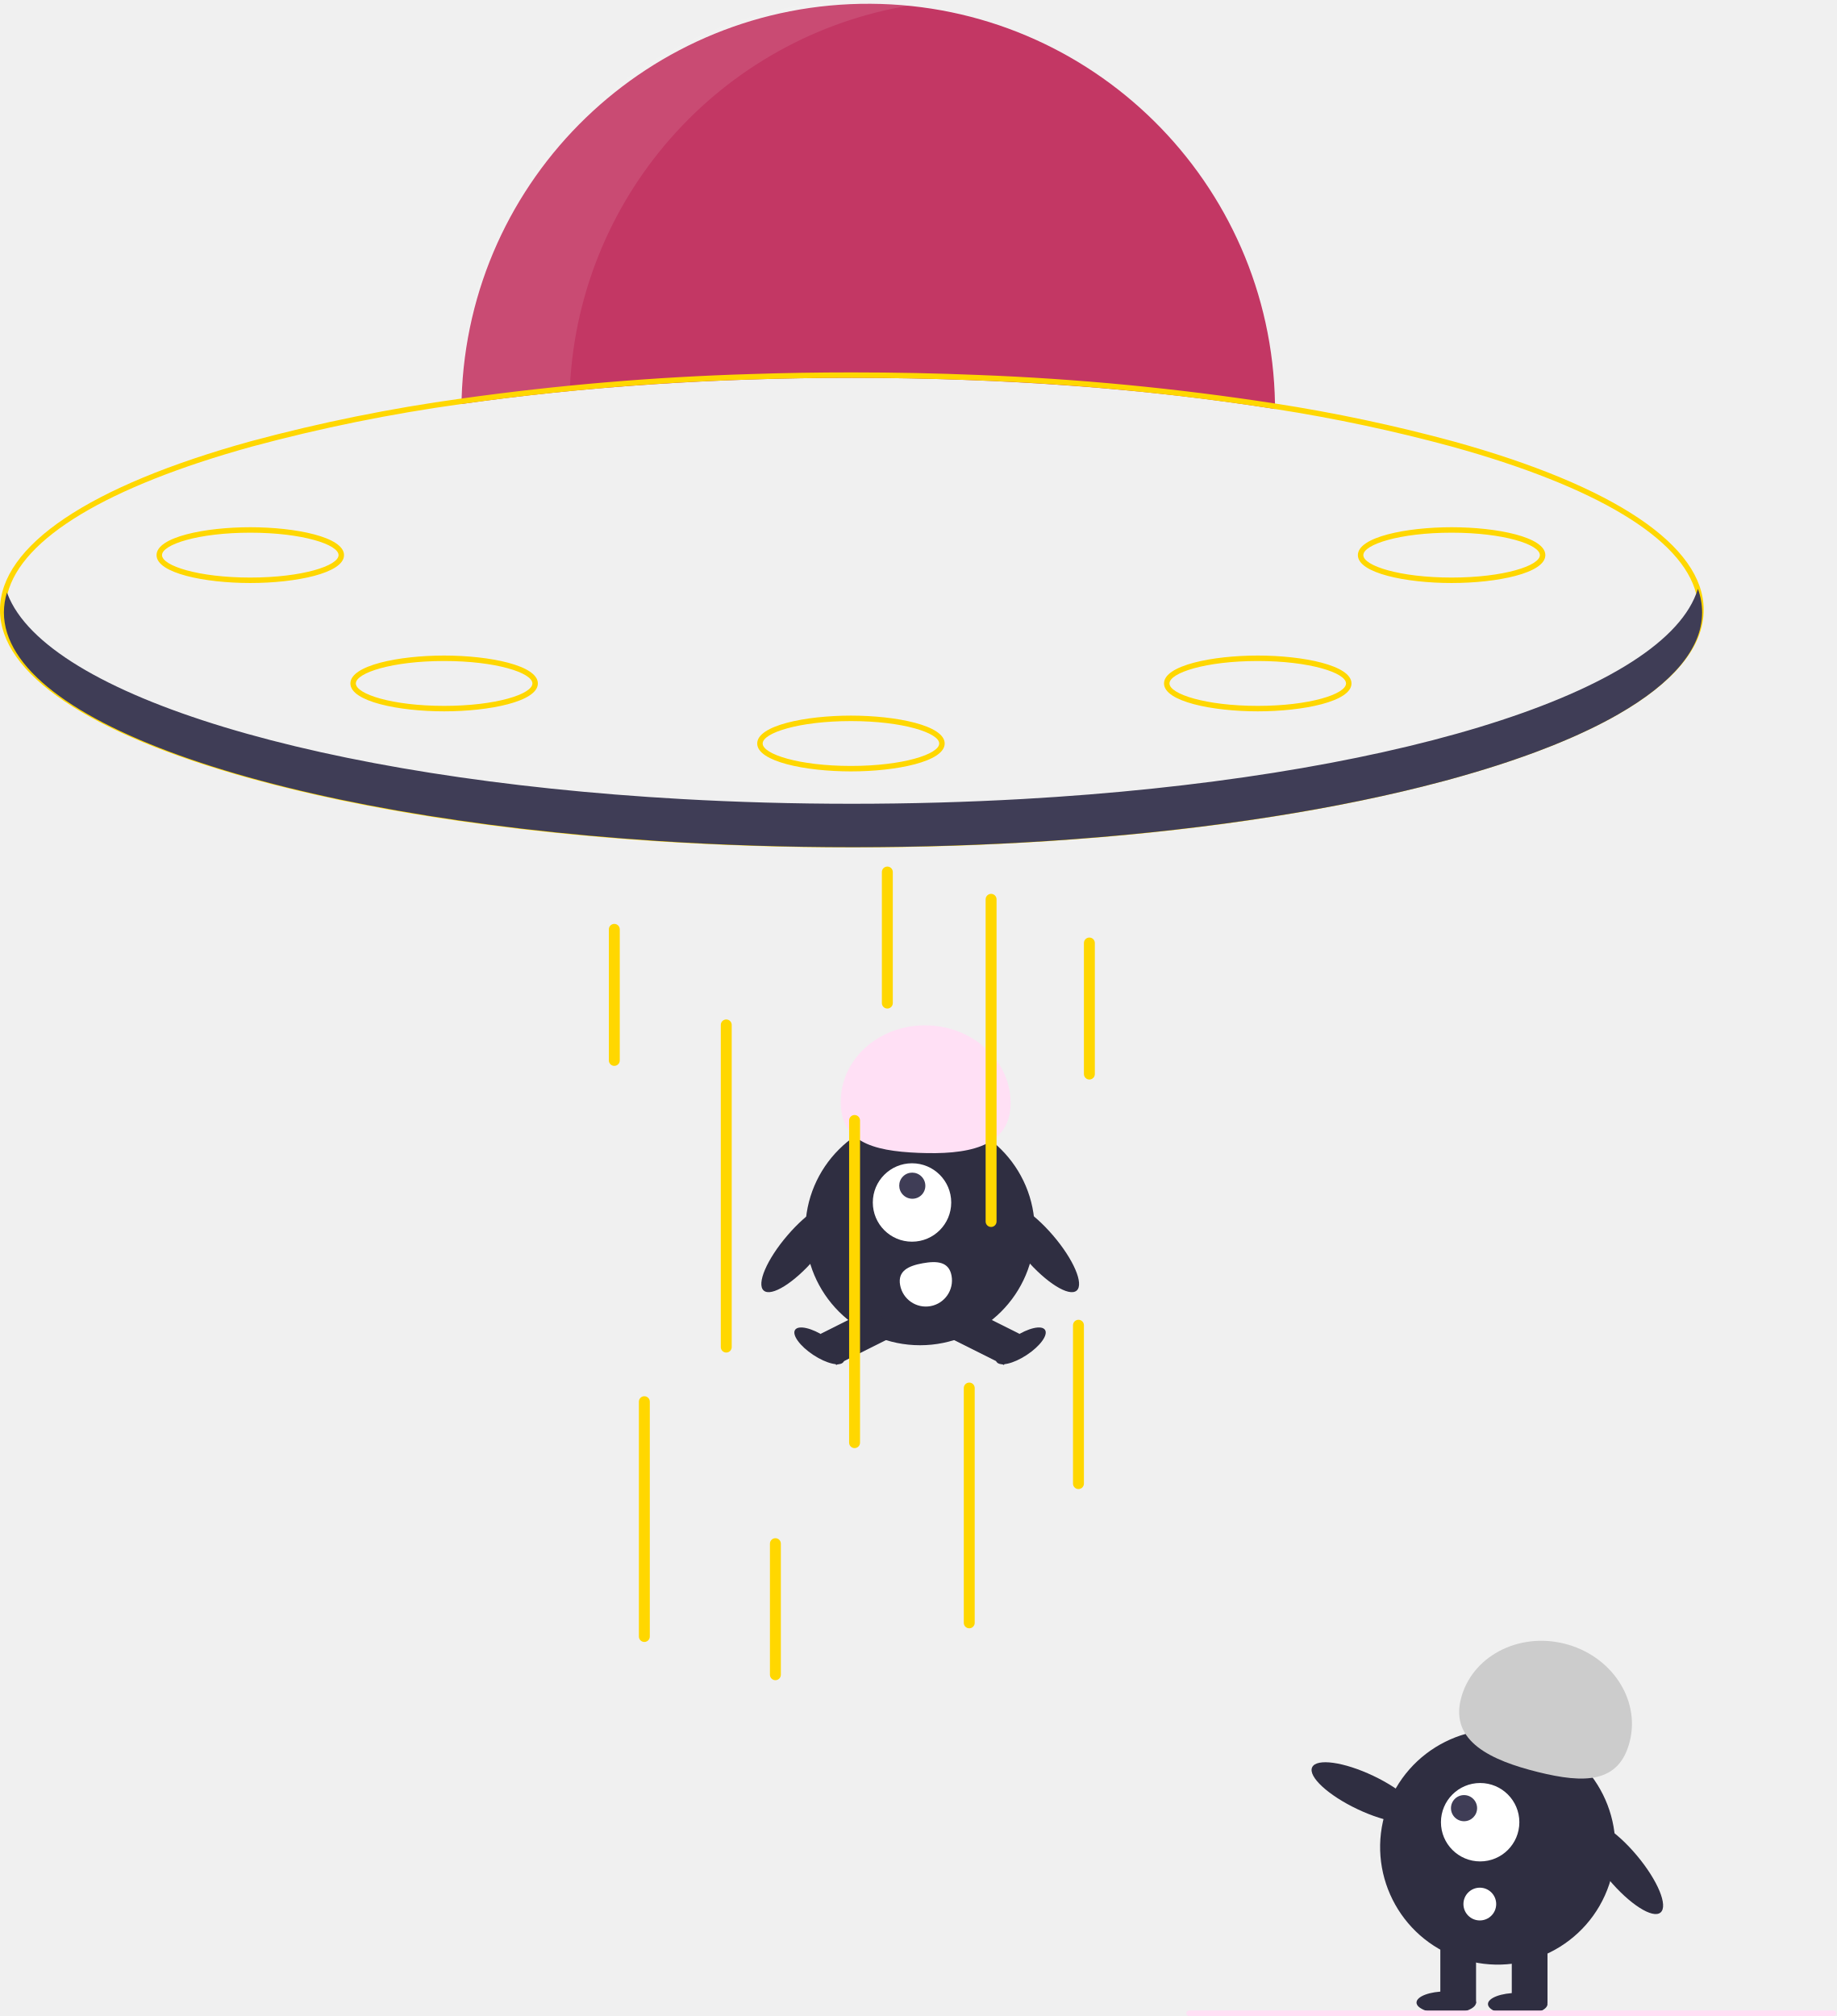
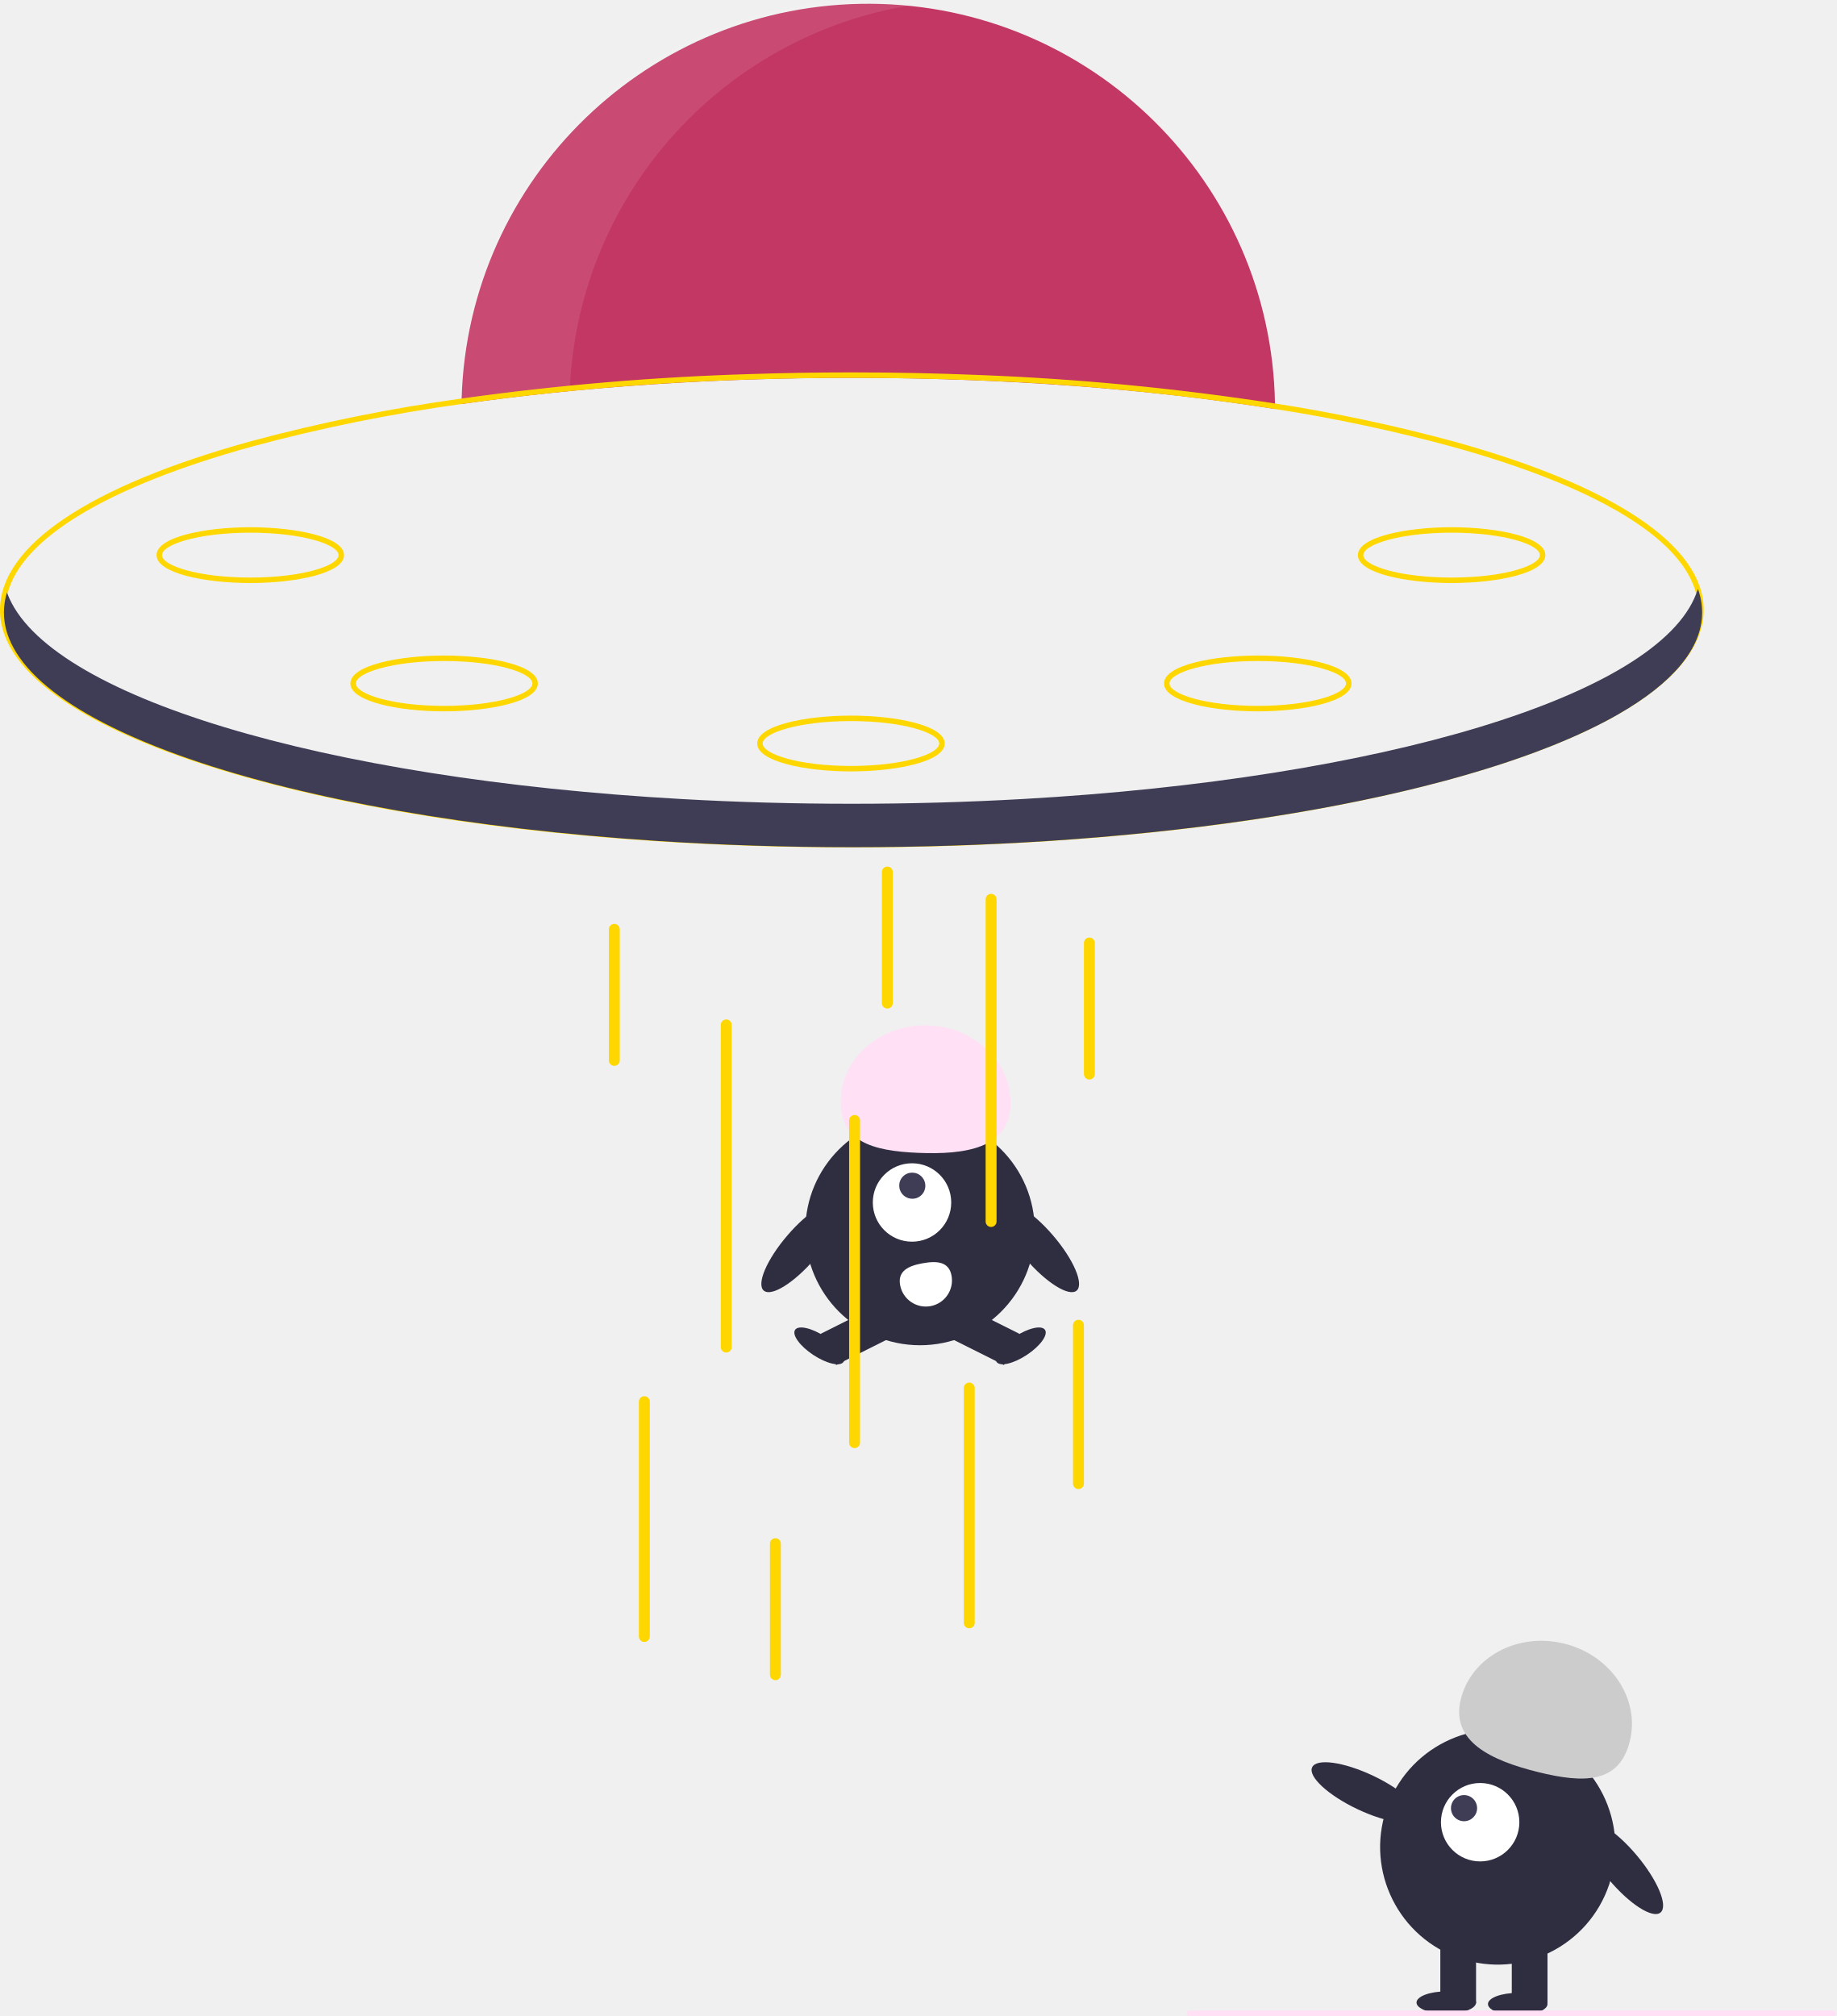
<svg xmlns="http://www.w3.org/2000/svg" data-name="Layer 1" width="672.532" height="738.394" viewBox="0 0 672.532 738.394">
  <path d="M730.734,230.607c-46.62-7.44-99.71-11.41-155-11.41-50.6,0-99.35,3.32-142.98,9.58.01-.67.02-1.34.05-2.01a148.999,148.999,0,0,1,297.91,1.82C730.724,229.267,730.734,229.937,730.734,230.607Z" transform="translate(-263.7342 -80.80301)" fill="#c33764" />
  <g opacity="0.1">
    <path d="M601.285,82.144A149.047,149.047,0,0,0,432.353,225.373c-.03.67-.04,1.34-.05,2.01,12.962-1.86,26.385-3.454,40.165-4.784A149.022,149.022,0,0,1,601.285,82.144Z" transform="translate(-263.7342 -80.80301)" fill="#fff" />
  </g>
  <path d="M795.914,242.427a600.121,600.121,0,0,0-65.2-13.84,943.364,943.364,0,0,0-108.74-10.45c-15.17-.62-30.62-.94-46.24-.94-12.38,0-24.66.2-36.77.6a973.29,973.29,0,0,0-106.16,8.97,624.292,624.292,0,0,0-77.25,15.66c-59.21,16.37-91.82,38.31-91.82,61.77s32.61,45.4,91.82,61.77c41.64,11.52,92.98,19.37,148.92,22.97,23.09,1.5,46.96,2.26,71.26,2.26,24.38,0,48.33-.77,71.49-2.27,50.91-3.29,98.01-10.1,137.43-20,.21-.06.41-.11.62-.16,2.66-.66,5.28-1.35,7.87-2.04.93-.26,1.85-.51,2.77-.76a.978.978,0,0,1,.16-.05c.88-.24,1.75-.49,2.62-.73,1.74-.5,3.46-.99,5.15-1.5.08-.02.15-.04.22-.06,1.47-.44,2.91-.88,4.34-1.32,1.17-.37,2.33-.73,3.48-1.1q1.261-.405,2.49-.81c.6-.2,1.19-.39,1.77-.59.79-.26,1.58-.53,2.36-.8.33-.11.66-.22.98-.34.75-.25,1.48-.51,2.21-.77.79-.28,1.58-.57,2.36-.85.65-.23,1.3-.47,1.94-.71.54-.21,1.07-.41,1.61-.61,1.47-.55,2.91-1.12,4.33-1.68.71-.29,1.42-.57,2.12-.86.69-.28,1.39-.57,2.07-.86q1.679-.705,3.3-1.41c.52-.24,1.05-.47,1.56-.69.39-.18.77-.35,1.16-.53.28-.12.56-.25.83-.38,1.01-.46,2.01-.93,2.99-1.4q5.64-2.7,10.53-5.52c20.45-11.71,31.24-24.7,31.24-38.2C887.734,280.737,855.124,258.797,795.914,242.427Zm-.54,121.62c-41.69,11.53-93.17,19.38-149.26,22.95-22.81,1.45-46.39,2.2-70.38,2.2-23.91,0-47.41-.74-70.15-2.19-56.18-3.56-107.74-11.41-149.49-22.96-58.27-16.12-90.36-37.37-90.36-59.85a24.118,24.118,0,0,1,.74-5.89c5.1-20.28,36.47-39.26,89.62-53.96a623.806,623.806,0,0,1,76.66-15.57,976.027,976.027,0,0,1,106.8-9q17.881-.585,36.18-.58c15.41,0,30.65.31,45.63.91a941.367,941.367,0,0,1,109.37,10.5A598.858,598.858,0,0,1,795.374,244.347c53.14,14.7,84.5,33.67,89.61,53.94a23.822,23.822,0,0,1,.75,5.91C885.734,326.677,853.644,347.927,795.374,364.047Z" transform="translate(-263.7342 -80.80301)" fill="#ffd700" />
  <path d="M887.164,305.107c0,13.36-11.01,26-30.67,37.29-3.27,1.88-6.79,3.72-10.53,5.52-.98.47-1.98.94-2.99,1.4-.27.13-.55.26-.83.38-.39.18-.77.35-1.16.53-.51.22-1.04.45-1.56.69q-1.62.705-3.3,1.41c-.68.29-1.38.58-2.07.86-.7.29-1.41.57-2.12.86-1.42.56-2.86,1.13-4.33,1.68-.54.2-1.07.4-1.61.61-.64.24-1.29.48-1.94.71-.78.28-1.57.57-2.36.85-.73.26-1.46.52-2.21.77-.32.12-.65.23-.98.34-.78.27-1.57.54-2.36.8-.58.2-1.17.39-1.77.59q-1.23.405-2.49.81c-1.15.37-2.31.73-3.48,1.1-1.43.44-2.87.88-4.34,1.32-.07.02-.14.04-.22.06-1.69.51-3.41,1-5.15,1.5-.87.24-1.74.49-2.62.73a.978.978,0,0,0-.16.05c-.92.25-1.84.5-2.77.76-2.58.68-5.21,1.37-7.87,2.04-.21.05-.41.1-.62.16-38.35,9.58-85.4,16.56-137.47,19.93-22.81,1.47-46.59,2.25-71.02,2.25-24.65,0-48.63-.79-71.62-2.29-137.24-8.95-239.38-43.03-239.38-83.71a25.072,25.072,0,0,1,1.12-7.3c.06.17.12.33.19.5,14.27,37.48,115.54,67.77,246.94,75.16,20.13,1.14,40.98,1.73,62.32,1.73,21.43,0,42.36-.6,62.57-1.74,131.29-7.42,232.46-37.72,246.68-75.17q.36-.9.63-1.8A25.305,25.305,0,0,1,887.164,305.107Z" transform="translate(-263.7342 -80.80301)" fill="#3f3d56" />
  <path d="M355.404,294.343c-16.643,0-34.331-3.581-34.331-10.217s17.688-10.217,34.331-10.217,34.331,3.581,34.331,10.217S372.046,294.343,355.404,294.343Zm0-18.434c-19.053,0-32.331,4.331-32.331,8.217s13.278,8.217,32.331,8.217,32.331-4.331,32.331-8.217S374.457,275.909,355.404,275.909Z" transform="translate(-263.7342 -80.80301)" fill="#ffd700" />
  <path d="M426.403,341.343c-16.643,0-34.331-3.581-34.331-10.217s17.688-10.217,34.331-10.217c16.643,0,34.331,3.581,34.331,10.217S443.046,341.343,426.403,341.343Zm0-18.434c-19.053,0-32.331,4.331-32.331,8.217s13.278,8.217,32.331,8.217,32.331-4.331,32.331-8.217S445.456,322.909,426.403,322.909Z" transform="translate(-263.7342 -80.80301)" fill="#ffd700" />
  <path d="M795.403,294.343c-16.643,0-34.331-3.581-34.331-10.217s17.688-10.217,34.331-10.217c16.643,0,34.331,3.581,34.331,10.217S812.046,294.343,795.403,294.343Zm0-18.434c-19.053,0-32.331,4.331-32.331,8.217s13.278,8.217,32.331,8.217,32.331-4.331,32.331-8.217S814.456,275.909,795.403,275.909Z" transform="translate(-263.7342 -80.80301)" fill="#ffd700" />
  <path d="M724.403,341.343c-16.643,0-34.331-3.581-34.331-10.217s17.688-10.217,34.331-10.217c16.643,0,34.331,3.581,34.331,10.217S741.046,341.343,724.403,341.343Zm0-18.434c-19.053,0-32.331,4.331-32.331,8.217s13.278,8.217,32.331,8.217,32.331-4.331,32.331-8.217S743.456,322.909,724.403,322.909Z" transform="translate(-263.7342 -80.80301)" fill="#ffd700" />
  <path d="M575.403,363.343c-16.643,0-34.331-3.581-34.331-10.217s17.688-10.217,34.331-10.217c16.643,0,34.331,3.581,34.331,10.217S592.046,363.343,575.403,363.343Zm0-18.434c-19.053,0-32.331,4.331-32.331,8.217s13.278,8.217,32.331,8.217,32.331-4.331,32.331-8.217S594.456,344.909,575.403,344.909Z" transform="translate(-263.7342 -80.80301)" fill="#ffd700" />
  <circle cx="336.978" cy="450.704" r="42.012" fill="#2f2e41" />
  <rect x="565.937" y="563.554" width="22.868" height="12.763" transform="translate(-457.8202 238.0583) rotate(-26.60099)" fill="#2f2e41" />
  <ellipse cx="563.82" cy="573.748" rx="3.989" ry="10.636" transform="translate(-489.2755 647.8291) rotate(-56.60122)" fill="#2f2e41" />
  <rect x="617.672" y="558.502" width="12.763" height="22.868" transform="translate(-428.7216 791.9256) rotate(-63.39901)" fill="#2f2e41" />
  <ellipse cx="637.604" cy="573.748" rx="10.636" ry="3.989" transform="translate(-474.2674 364.9233) rotate(-33.39878)" fill="#2f2e41" />
  <circle cx="334.037" cy="440.428" r="14.359" fill="#fff" />
  <ellipse cx="597.87" cy="515.084" rx="4.766" ry="4.8" transform="translate(-452.8417 492.8192) rotate(-45)" fill="#3f3d56" />
  <path d="M633.854,485.802c.632-15.554-12.773-28.728-29.941-29.425s-31.597,11.346-32.229,26.9,11.302,19.087,28.47,19.785S633.222,501.356,633.854,485.802Z" transform="translate(-263.7342 -80.80301)" fill="#ffe0f5" />
  <ellipse cx="644.388" cy="537.568" rx="6.594" ry="21.006" transform="translate(-458.4377 468.6175) rotate(-40.64516)" fill="#2f2e41" />
  <ellipse cx="557.154" cy="537.568" rx="21.006" ry="6.594" transform="translate(-477.3791 529.3527) rotate(-49.35484)" fill="#2f2e41" />
  <path d="M612.251,548.064a9.572,9.572,0,0,1-18.835,3.429l-.003-.018c-.942-5.202,3.08-7.043,8.283-7.985S611.309,542.862,612.251,548.064Z" transform="translate(-263.7342 -80.80301)" fill="#fff" />
  <path d="M529.734,576.197a2,2,0,0,1-2-2v-118a2,2,0,0,1,4,0v118A2,2,0,0,1,529.734,576.197Z" transform="translate(-263.7342 -80.80301)" fill="#ffd700" />
  <path d="M499.734,682.197a2,2,0,0,1-2-2v-86a2,2,0,1,1,4,0v86A2,2,0,0,1,499.734,682.197Z" transform="translate(-263.7342 -80.80301)" fill="#ffd700" />
  <path d="M576.734,611.197a2,2,0,0,1-2-2v-118a2,2,0,1,1,4,0v118A2,2,0,0,1,576.734,611.197Z" transform="translate(-263.7342 -80.80301)" fill="#ffd700" />
  <path d="M547.734,696.197a2,2,0,0,1-2-2v-48a2,2,0,1,1,4,0v48A2,2,0,0,1,547.734,696.197Z" transform="translate(-263.7342 -80.80301)" fill="#ffd700" />
  <path d="M588.734,450.197a2,2,0,0,1-2-2v-48a2,2,0,0,1,4,0v48A2,2,0,0,1,588.734,450.197Z" transform="translate(-263.7342 -80.80301)" fill="#ffd700" />
  <path d="M488.734,471.197a2,2,0,0,1-2-2v-48a2,2,0,0,1,4,0v48A2,2,0,0,1,488.734,471.197Z" transform="translate(-263.7342 -80.80301)" fill="#ffd700" />
  <path d="M662.734,476.197a2,2,0,0,1-2-2v-48a2,2,0,1,1,4,0v48A2,2,0,0,1,662.734,476.197Z" transform="translate(-263.7342 -80.80301)" fill="#ffd700" />
  <path d="M658.734,626.197a2,2,0,0,1-2-2v-58a2,2,0,1,1,4,0v58A2,2,0,0,1,658.734,626.197Z" transform="translate(-263.7342 -80.80301)" fill="#ffd700" />
  <path d="M618.734,677.197a2,2,0,0,1-2-2v-86a2,2,0,1,1,4,0v86A2,2,0,0,1,618.734,677.197Z" transform="translate(-263.7342 -80.80301)" fill="#ffd700" />
  <path d="M626.734,530.197a2,2,0,0,1-2-2v-118a2,2,0,1,1,4,0v118A2,2,0,0,1,626.734,530.197Z" transform="translate(-263.7342 -80.80301)" fill="#ffd700" />
  <ellipse cx="858.104" cy="764.783" rx="6.76" ry="21.534" transform="translate(-554.5318 648.4649) rotate(-39.93837)" fill="#2f2e41" />
  <circle cx="812.297" cy="757.305" r="43.067" transform="translate(-426.7515 1207.633) rotate(-71.56505)" fill="#2f2e41" />
  <rect x="553.707" y="710.302" width="13.084" height="23.442" fill="#2f2e41" />
  <rect x="527.54" y="710.302" width="13.084" height="23.442" fill="#2f2e41" />
  <ellipse cx="555.888" cy="734.016" rx="10.903" ry="4.089" fill="#2f2e41" />
  <ellipse cx="529.72" cy="733.471" rx="10.903" ry="4.089" fill="#2f2e41" />
  <path d="M798.774,703.169c3.846-15.487,20.821-24.601,37.915-20.356s27.834,20.24,23.989,35.727-16.604,15.537-33.698,11.292S794.928,718.656,798.774,703.169Z" transform="translate(-263.7342 -80.80301)" fill="#ccc" />
  <ellipse cx="763.788" cy="737.322" rx="6.76" ry="21.534" transform="translate(-493.4425 1030.659) rotate(-64.62574)" fill="#2f2e41" />
  <circle cx="542.124" cy="667.415" r="14.359" fill="#fff" />
  <circle cx="536.222" cy="662.268" r="4.786" fill="#3f3d56" />
-   <circle cx="542" cy="697.394" r="6" fill="#fff" />
+   <circle cx="542" cy="697.394" r="6" fill="#2f2e41" />
  <path d="M935.266,819.197h-236a1,1,0,0,1,0-2h236a1,1,0,0,1,0,2Z" transform="translate(-263.7342 -80.80301)" fill="#ffe0f5" />
</svg>
